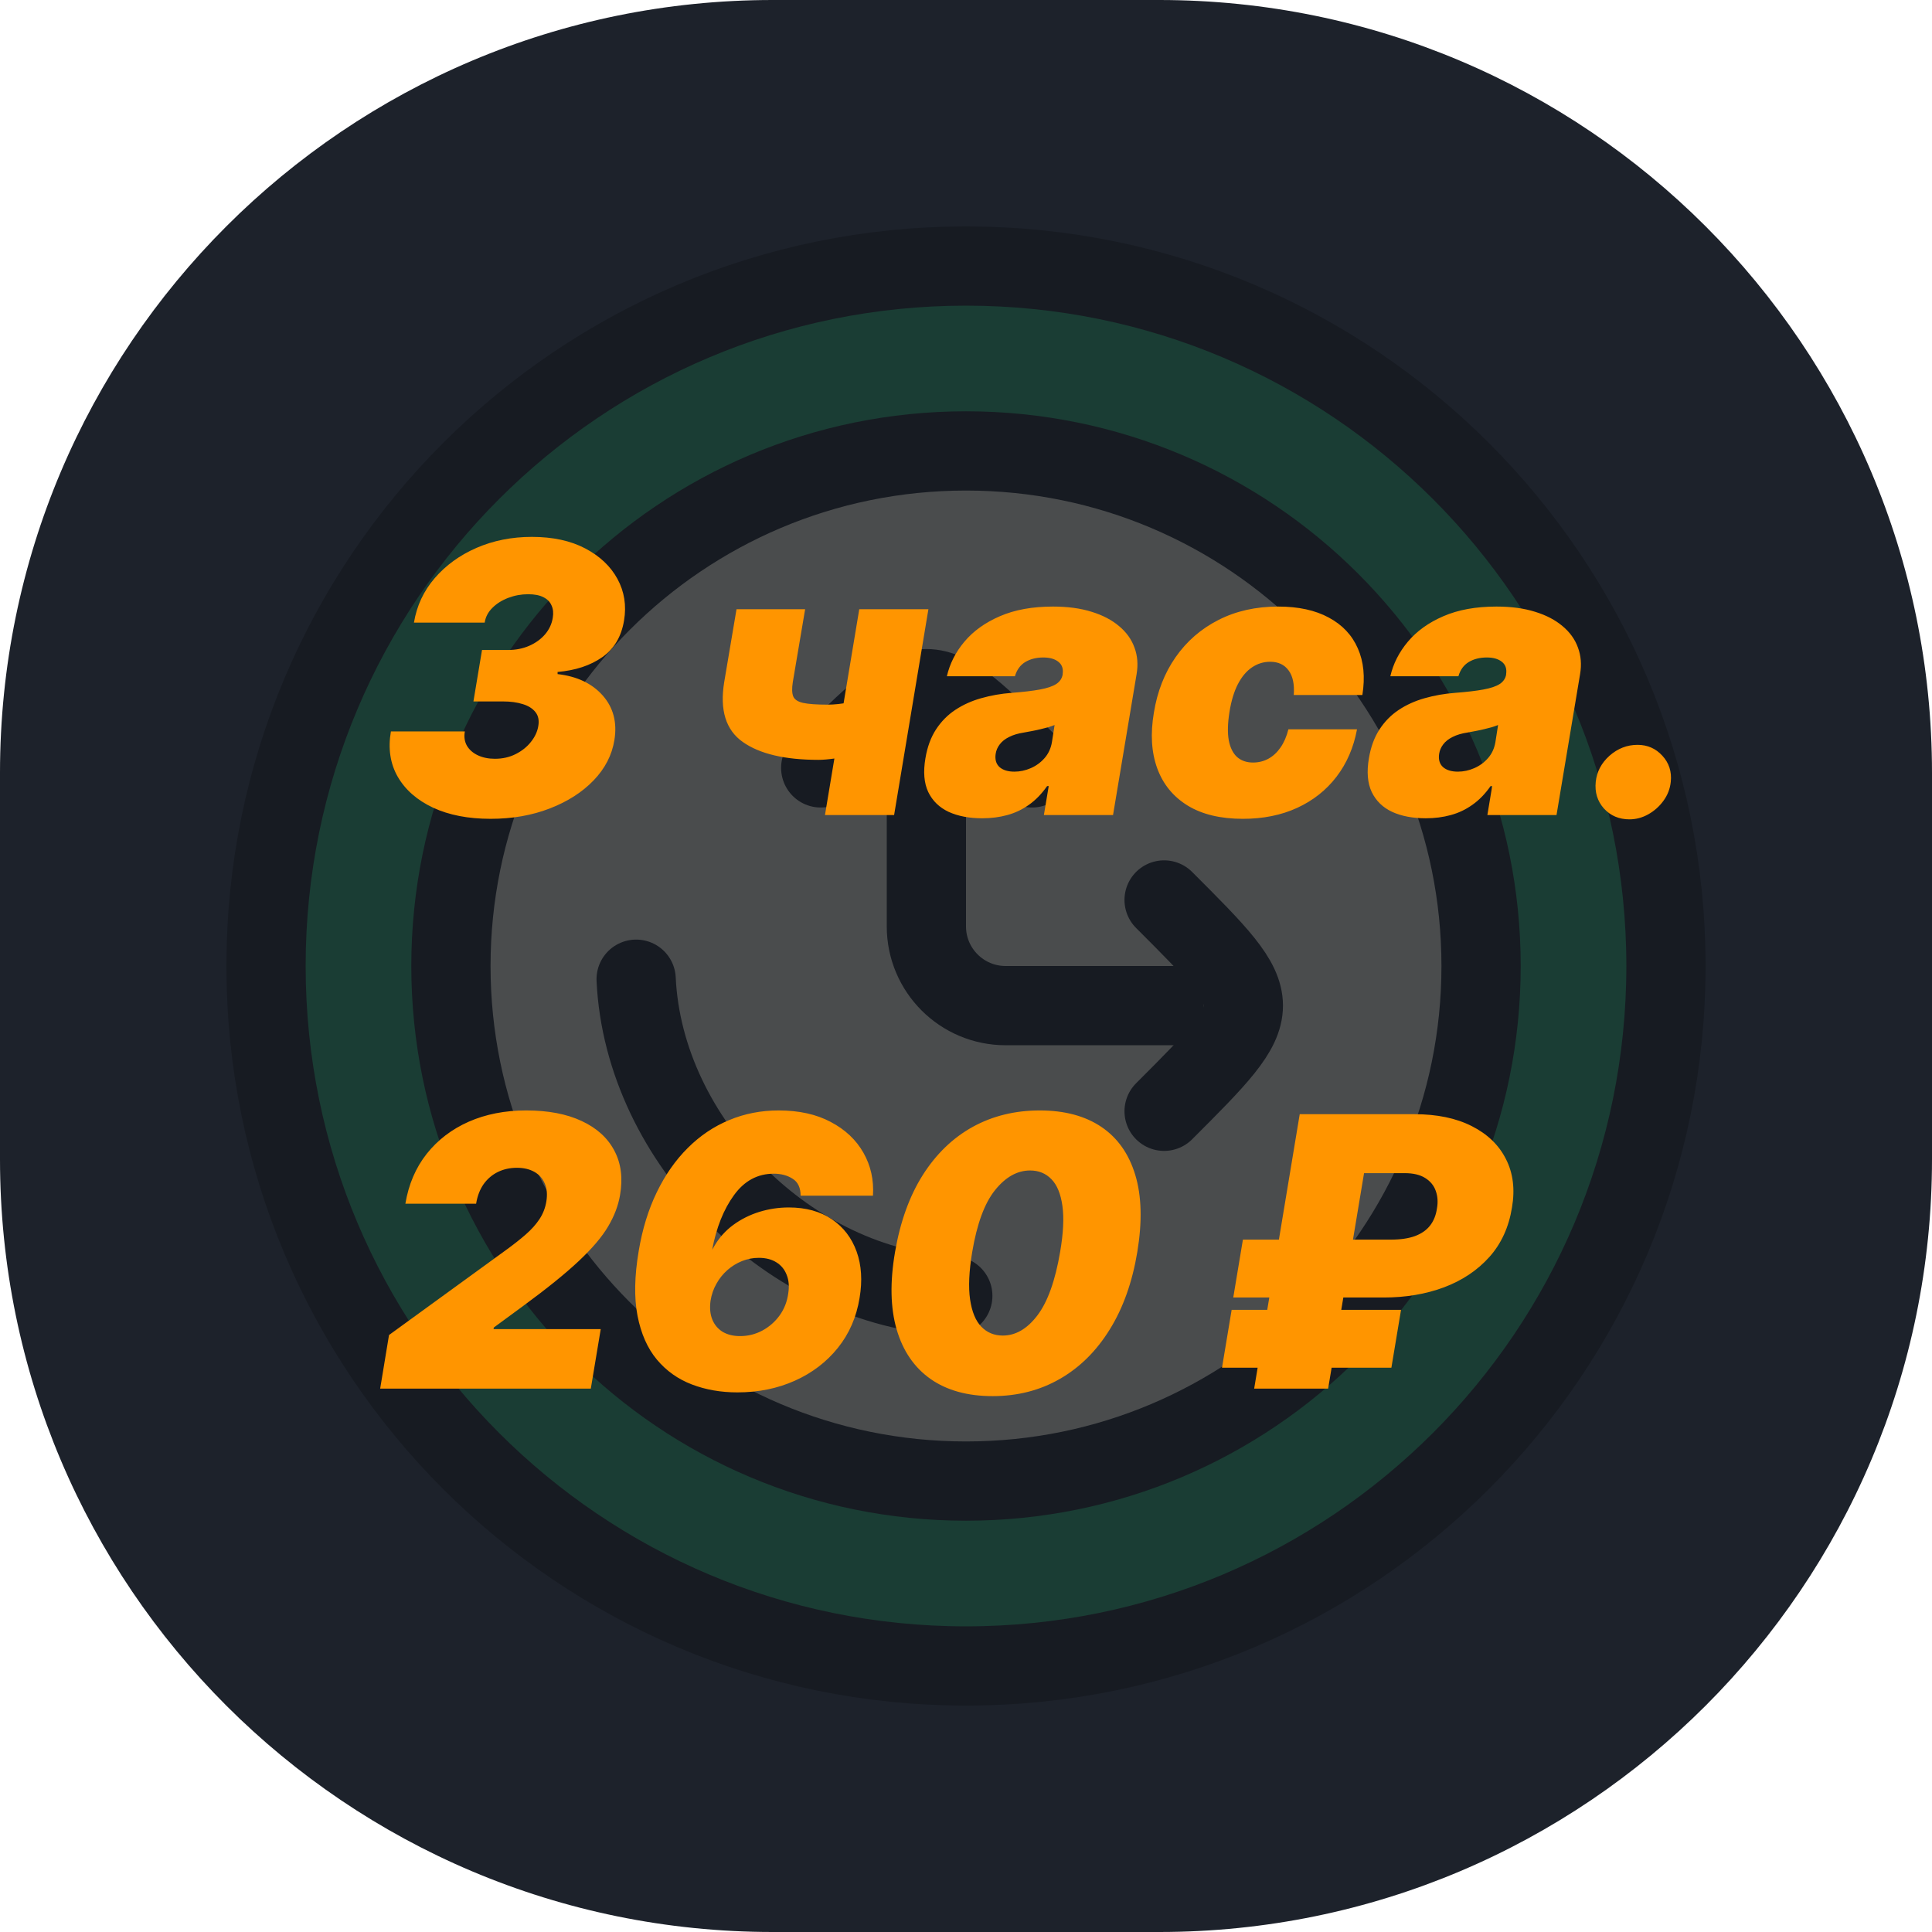
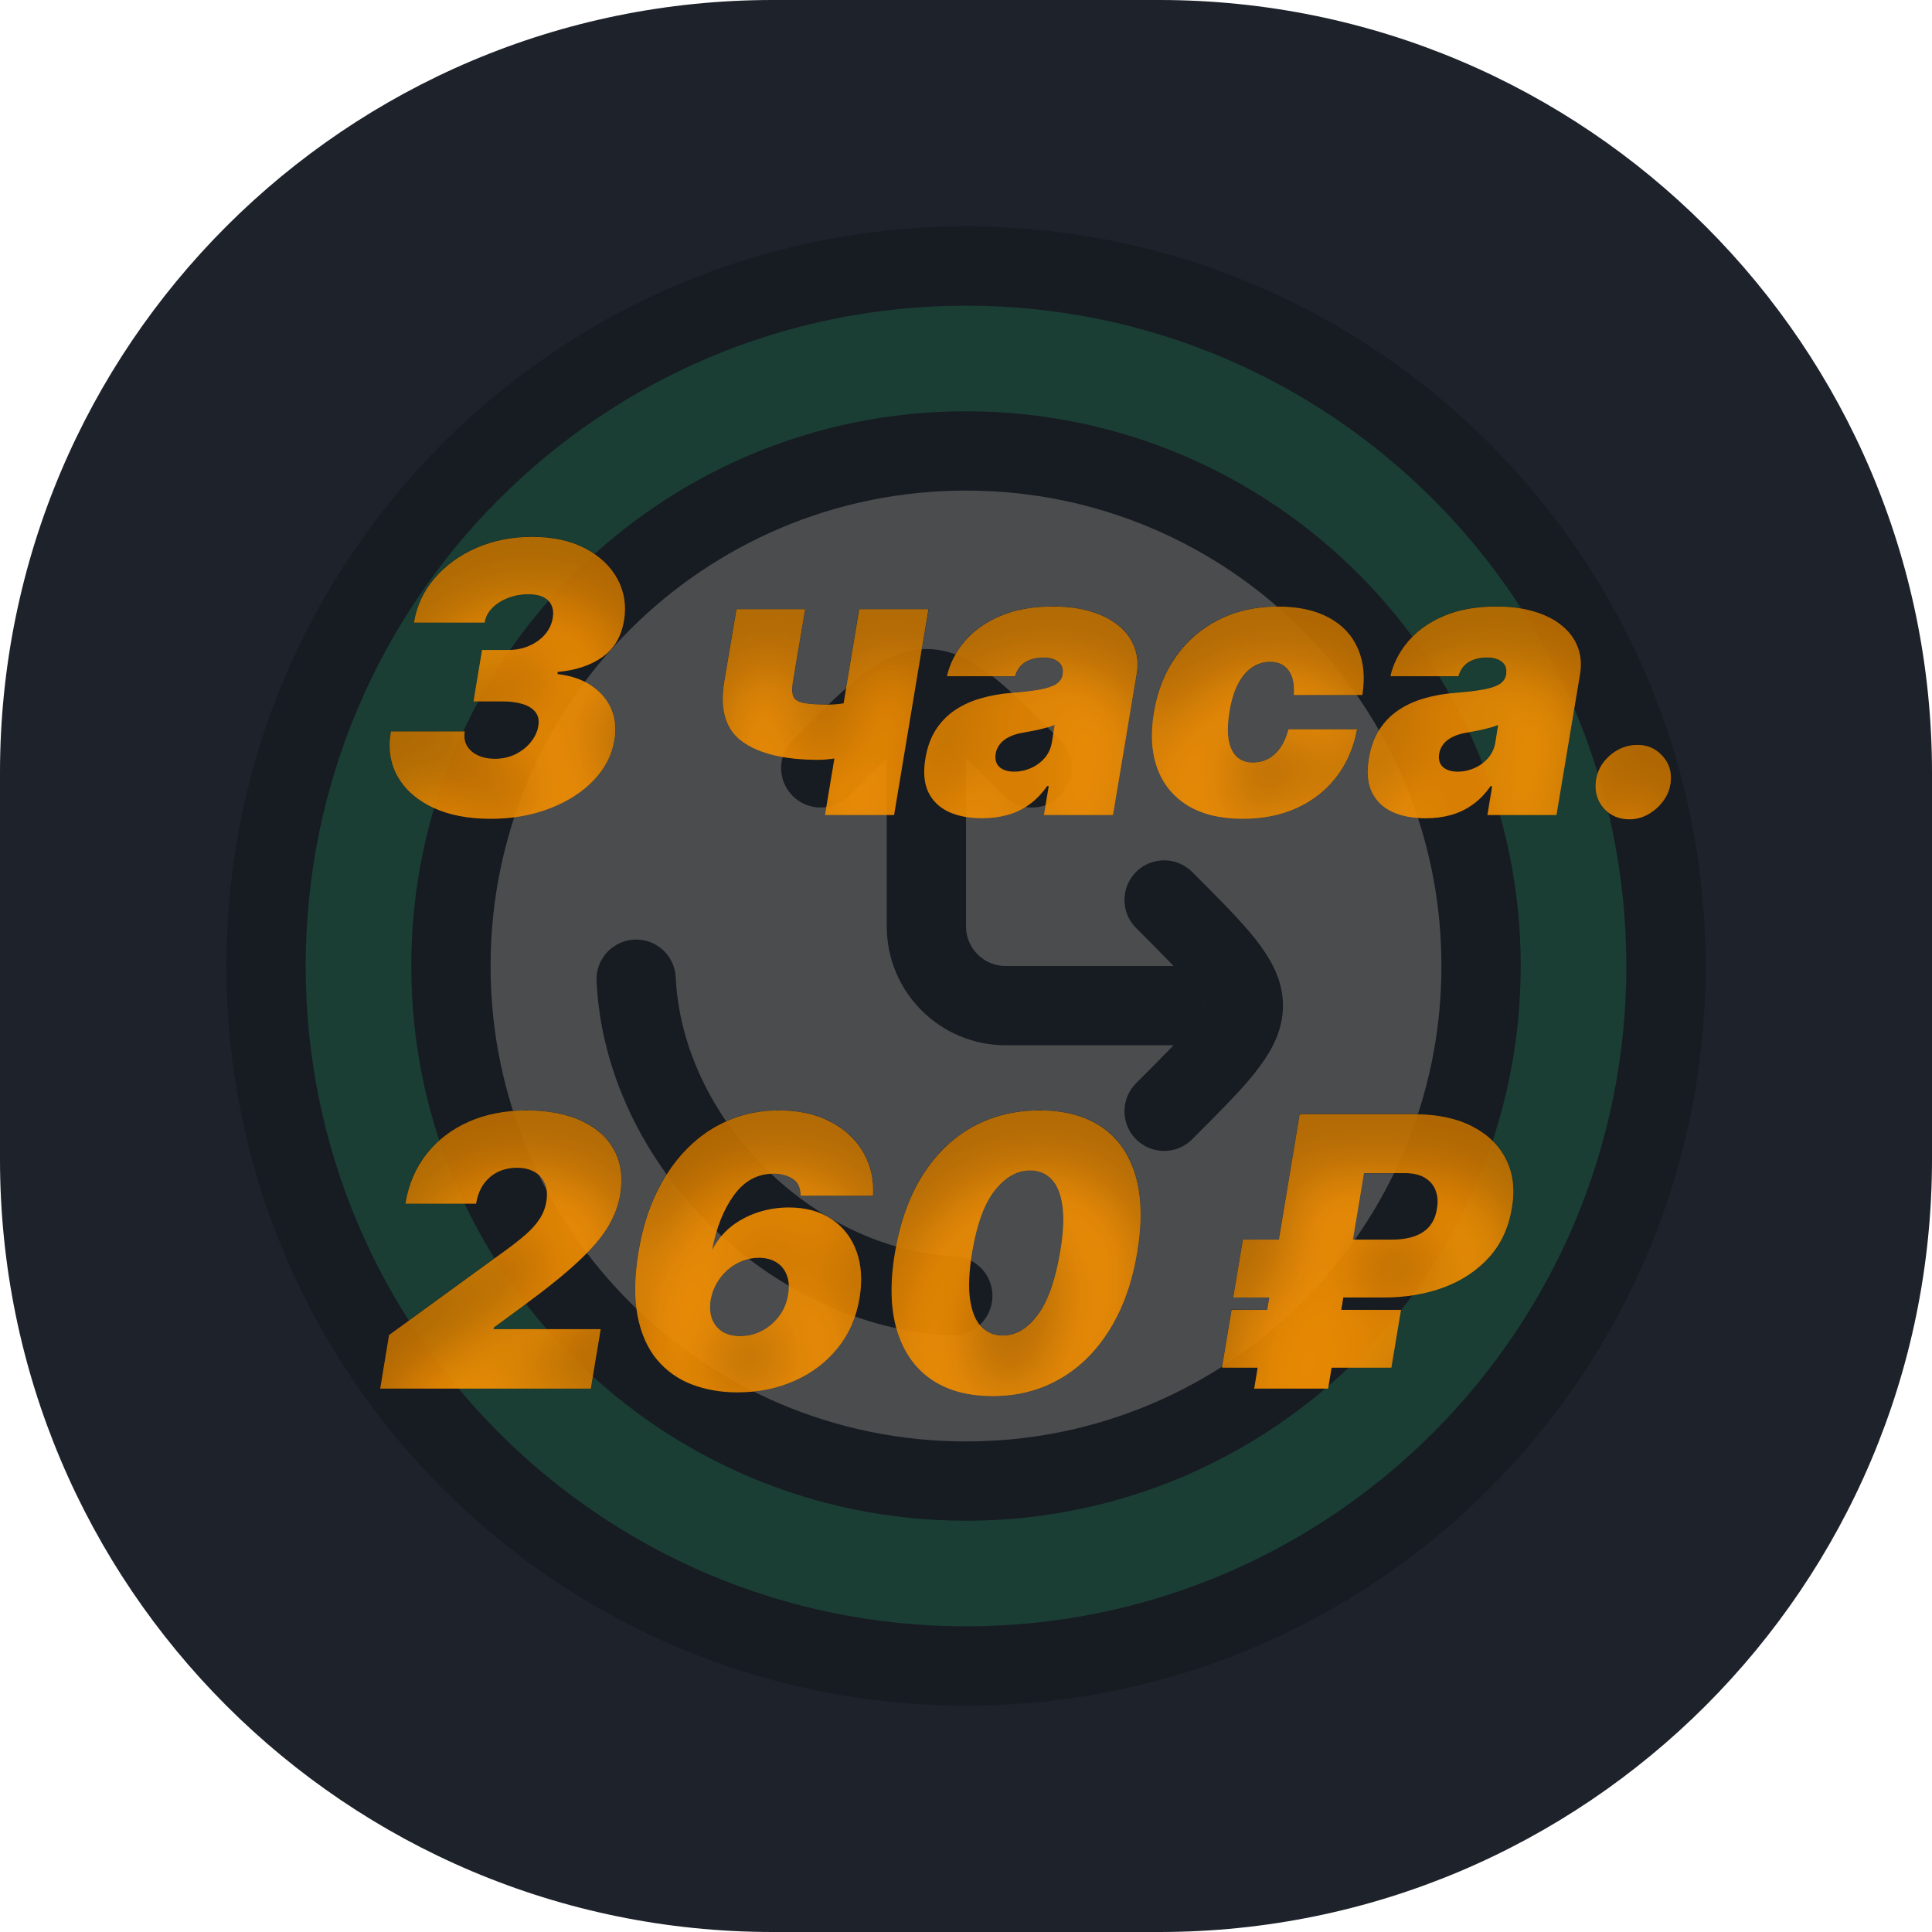
<svg xmlns="http://www.w3.org/2000/svg" width="128" height="128" viewBox="0 0 128 128" fill="none">
  <rect width="128" height="128" rx="51.2" fill="#1D222B" />
  <g opacity="0.2" filter="url(#filter0_b_99_138)">
    <circle cx="64" cy="64" r="46.375" fill="#0FA958" stroke="black" stroke-width="5.25" />
    <circle cx="64" cy="64" r="34.125" fill="#FFF4D9" stroke="black" stroke-width="5.25" />
    <path d="M63.125 85.854C52.383 85.349 42.651 75.617 42.146 64.875" stroke="black" stroke-width="5.25" stroke-linecap="round" />
    <path d="M61.375 45.625V61.375C61.375 64.275 63.725 66.625 66.625 66.625H79.75" stroke="black" stroke-width="5.25" stroke-linejoin="round" />
    <path d="M54.375 50.875C57.875 47.375 59.625 45.625 61.375 45.625C63.125 45.625 64.875 47.375 68.375 50.875" stroke="black" stroke-width="5.25" stroke-linecap="round" />
    <path d="M77.125 59.625C80.625 63.125 82.375 64.875 82.375 66.625C82.375 68.375 80.625 70.125 77.125 73.625" stroke="black" stroke-width="5.25" stroke-linecap="round" />
  </g>
-   <g filter="url(#filter1_b_99_138)">
-     <path d="M32.503 54.249C31.023 54.249 29.754 54.003 28.694 53.512C27.635 53.015 26.854 52.331 26.35 51.461C25.853 50.591 25.702 49.591 25.898 48.46H30.798C30.733 48.809 30.777 49.123 30.931 49.401C31.091 49.673 31.334 49.887 31.659 50.041C31.985 50.194 32.361 50.271 32.787 50.271C33.296 50.271 33.755 50.168 34.163 49.961C34.577 49.753 34.915 49.484 35.175 49.153C35.441 48.821 35.604 48.472 35.663 48.105C35.728 47.726 35.666 47.419 35.477 47.182C35.288 46.939 35.006 46.762 34.633 46.649C34.261 46.531 33.823 46.472 33.319 46.472H31.366L31.935 43.062H33.675C34.178 43.062 34.639 42.971 35.06 42.787C35.48 42.604 35.829 42.352 36.107 42.033C36.385 41.707 36.557 41.34 36.622 40.932C36.675 40.618 36.649 40.346 36.542 40.115C36.442 39.878 36.261 39.695 36.001 39.565C35.746 39.434 35.409 39.369 34.989 39.369C34.533 39.369 34.095 39.449 33.675 39.609C33.254 39.769 32.902 39.991 32.618 40.275C32.334 40.559 32.165 40.885 32.112 41.251H27.425C27.608 40.139 28.067 39.156 28.801 38.304C29.535 37.452 30.458 36.783 31.571 36.298C32.689 35.812 33.911 35.57 35.237 35.57C36.622 35.57 37.8 35.824 38.77 36.333C39.741 36.842 40.454 37.517 40.91 38.357C41.366 39.198 41.511 40.115 41.345 41.109C41.167 42.181 40.685 42.992 39.898 43.542C39.111 44.092 38.125 44.418 36.942 44.519V44.66C38.232 44.809 39.229 45.282 39.934 46.081C40.638 46.88 40.895 47.862 40.706 49.028C40.546 50.023 40.087 50.913 39.33 51.701C38.572 52.488 37.602 53.109 36.418 53.565C35.24 54.021 33.935 54.249 32.503 54.249ZM61.509 40.364L59.237 54H54.656L56.928 40.364H61.509ZM58.171 46.01L57.568 49.668C57.39 49.774 57.088 49.881 56.662 49.987C56.242 50.088 55.804 50.174 55.348 50.245C54.892 50.31 54.52 50.342 54.23 50.342C51.998 50.342 50.323 49.946 49.205 49.153C48.086 48.36 47.678 47.04 47.98 45.193L48.796 40.364H53.342L52.525 45.193C52.46 45.608 52.469 45.921 52.552 46.134C52.64 46.347 52.859 46.492 53.209 46.569C53.564 46.646 54.105 46.685 54.833 46.685C55.283 46.685 55.774 46.631 56.307 46.525C56.846 46.412 57.467 46.241 58.171 46.01ZM65.076 54.213C64.212 54.213 63.469 54.071 62.848 53.787C62.232 53.497 61.782 53.059 61.498 52.473C61.22 51.881 61.158 51.135 61.312 50.236C61.436 49.49 61.67 48.854 62.013 48.327C62.357 47.8 62.783 47.368 63.292 47.031C63.801 46.694 64.372 46.436 65.005 46.258C65.644 46.075 66.319 45.957 67.029 45.903C67.799 45.844 68.423 45.77 68.903 45.681C69.382 45.593 69.74 45.471 69.977 45.318C70.213 45.164 70.356 44.956 70.403 44.696V44.66C70.456 44.305 70.362 44.033 70.119 43.844C69.882 43.654 69.551 43.56 69.124 43.56C68.663 43.56 68.263 43.66 67.926 43.861C67.595 44.063 67.367 44.376 67.242 44.803H62.733C62.922 43.974 63.309 43.211 63.895 42.512C64.487 41.808 65.272 41.245 66.248 40.825C67.231 40.399 68.402 40.186 69.764 40.186C70.734 40.186 71.587 40.301 72.32 40.532C73.054 40.757 73.661 41.074 74.141 41.482C74.626 41.885 74.966 42.358 75.161 42.903C75.363 43.441 75.41 44.027 75.303 44.66L73.741 54H69.16L69.48 52.082H69.373C69.018 52.591 68.618 53.003 68.175 53.316C67.737 53.63 67.257 53.858 66.736 54C66.221 54.142 65.668 54.213 65.076 54.213ZM67.207 51.124C67.574 51.124 67.935 51.047 68.29 50.893C68.645 50.739 68.95 50.517 69.204 50.227C69.459 49.937 69.622 49.585 69.693 49.17L69.87 48.034C69.74 48.087 69.595 48.138 69.435 48.185C69.281 48.226 69.119 48.268 68.947 48.309C68.781 48.351 68.604 48.389 68.414 48.425C68.231 48.46 68.041 48.496 67.846 48.531C67.456 48.59 67.127 48.688 66.861 48.824C66.594 48.954 66.387 49.117 66.239 49.312C66.091 49.502 65.999 49.715 65.964 49.952C65.911 50.325 65.996 50.615 66.221 50.822C66.452 51.023 66.781 51.124 67.207 51.124ZM82.342 54.249C80.862 54.249 79.643 53.956 78.684 53.37C77.725 52.778 77.053 51.955 76.669 50.902C76.284 49.842 76.21 48.614 76.447 47.217C76.672 45.821 77.151 44.595 77.885 43.542C78.625 42.483 79.572 41.66 80.726 41.074C81.886 40.482 83.206 40.186 84.685 40.186C86.023 40.186 87.139 40.429 88.032 40.914C88.932 41.394 89.574 42.074 89.959 42.956C90.349 43.832 90.45 44.862 90.261 46.045H85.715C85.768 45.335 85.653 44.791 85.369 44.412C85.091 44.033 84.685 43.844 84.153 43.844C83.715 43.844 83.312 43.968 82.945 44.217C82.584 44.459 82.273 44.829 82.013 45.326C81.759 45.818 81.572 46.436 81.454 47.182C81.335 47.928 81.321 48.549 81.409 49.046C81.504 49.537 81.688 49.907 81.96 50.156C82.238 50.399 82.59 50.52 83.016 50.52C83.383 50.52 83.721 50.437 84.028 50.271C84.342 50.1 84.611 49.851 84.836 49.526C85.067 49.194 85.242 48.792 85.36 48.318H89.906C89.681 49.526 89.228 50.573 88.547 51.461C87.867 52.349 86.999 53.035 85.946 53.521C84.892 54.006 83.691 54.249 82.342 54.249ZM94.458 54.213C93.594 54.213 92.851 54.071 92.23 53.787C91.614 53.497 91.164 53.059 90.88 52.473C90.602 51.881 90.54 51.135 90.694 50.236C90.818 49.49 91.052 48.854 91.395 48.327C91.738 47.8 92.164 47.368 92.673 47.031C93.182 46.694 93.754 46.436 94.387 46.258C95.026 46.075 95.701 45.957 96.411 45.903C97.18 45.844 97.805 45.77 98.284 45.681C98.764 45.593 99.122 45.471 99.358 45.318C99.595 45.164 99.737 44.956 99.785 44.696V44.66C99.838 44.305 99.743 44.033 99.501 43.844C99.264 43.654 98.932 43.56 98.506 43.56C98.044 43.56 97.645 43.66 97.308 43.861C96.976 44.063 96.748 44.376 96.624 44.803H92.114C92.303 43.974 92.691 43.211 93.277 42.512C93.869 41.808 94.653 41.245 95.63 40.825C96.612 40.399 97.784 40.186 99.145 40.186C100.116 40.186 100.968 40.301 101.702 40.532C102.436 40.757 103.043 41.074 103.522 41.482C104.007 41.885 104.348 42.358 104.543 42.903C104.744 43.441 104.792 44.027 104.685 44.66L103.123 54H98.542L98.861 52.082H98.755C98.4 52.591 98 53.003 97.556 53.316C97.118 53.63 96.639 53.858 96.118 54C95.603 54.142 95.05 54.213 94.458 54.213ZM96.588 51.124C96.956 51.124 97.317 51.047 97.672 50.893C98.027 50.739 98.332 50.517 98.586 50.227C98.841 49.937 99.003 49.585 99.074 49.17L99.252 48.034C99.122 48.087 98.977 48.138 98.817 48.185C98.663 48.226 98.5 48.268 98.329 48.309C98.163 48.351 97.985 48.389 97.796 48.425C97.612 48.46 97.423 48.496 97.228 48.531C96.837 48.59 96.509 48.688 96.242 48.824C95.976 48.954 95.769 49.117 95.621 49.312C95.473 49.502 95.381 49.715 95.346 49.952C95.292 50.325 95.378 50.615 95.603 50.822C95.834 51.023 96.162 51.124 96.588 51.124ZM107.959 54.284C107.267 54.284 106.701 54.044 106.263 53.565C105.831 53.08 105.651 52.491 105.722 51.798C105.793 51.124 106.098 50.547 106.636 50.067C107.181 49.588 107.799 49.348 108.492 49.348C109.149 49.348 109.696 49.588 110.134 50.067C110.578 50.547 110.764 51.124 110.693 51.798C110.646 52.26 110.483 52.68 110.205 53.059C109.933 53.432 109.596 53.731 109.193 53.956C108.797 54.175 108.385 54.284 107.959 54.284ZM25.187 92L25.773 88.449L33.497 82.838C34.012 82.465 34.456 82.116 34.829 81.79C35.208 81.459 35.512 81.119 35.743 80.769C35.974 80.42 36.125 80.033 36.196 79.606C36.273 79.139 36.237 78.74 36.089 78.408C35.947 78.071 35.717 77.813 35.397 77.636C35.077 77.458 34.693 77.369 34.243 77.369C33.787 77.369 33.37 77.461 32.991 77.644C32.612 77.828 32.296 78.097 32.041 78.452C31.793 78.808 31.627 79.24 31.544 79.749H26.857C27.07 78.47 27.54 77.369 28.268 76.446C29.002 75.523 29.931 74.812 31.056 74.315C32.186 73.818 33.456 73.57 34.864 73.57C36.32 73.57 37.545 73.803 38.54 74.271C39.534 74.733 40.253 75.384 40.697 76.224C41.147 77.064 41.274 78.05 41.079 79.18C40.96 79.879 40.697 80.571 40.289 81.258C39.886 81.944 39.238 82.708 38.344 83.548C37.457 84.383 36.225 85.377 34.651 86.531L32.716 87.952L32.698 88.058H39.8L39.143 92H25.187ZM48.852 92.249C47.763 92.249 46.759 92.074 45.842 91.725C44.925 91.376 44.152 90.828 43.525 90.082C42.898 89.331 42.468 88.36 42.237 87.171C42.007 85.981 42.033 84.549 42.317 82.874C42.56 81.424 42.96 80.127 43.516 78.985C44.072 77.837 44.756 76.86 45.567 76.055C46.378 75.245 47.292 74.629 48.31 74.209C49.328 73.783 50.42 73.57 51.586 73.57C52.935 73.57 54.087 73.824 55.039 74.333C55.998 74.836 56.72 75.517 57.206 76.375C57.691 77.227 57.901 78.174 57.836 79.216H53.042C53.042 78.689 52.867 78.316 52.518 78.097C52.169 77.872 51.752 77.76 51.266 77.76C50.195 77.76 49.316 78.233 48.63 79.18C47.943 80.121 47.461 81.329 47.182 82.803L47.325 82.554C47.65 81.998 48.07 81.53 48.585 81.151C49.106 80.772 49.68 80.485 50.307 80.29C50.941 80.095 51.592 79.997 52.261 79.997C53.391 79.997 54.341 80.258 55.11 80.778C55.88 81.299 56.427 82.012 56.753 82.918C57.078 83.823 57.143 84.85 56.948 85.999C56.741 87.265 56.262 88.366 55.51 89.301C54.758 90.236 53.808 90.961 52.66 91.476C51.512 91.991 50.242 92.249 48.852 92.249ZM49.029 88.52C49.556 88.52 50.047 88.399 50.503 88.156C50.965 87.907 51.349 87.57 51.657 87.144C51.965 86.712 52.154 86.224 52.225 85.679C52.296 85.217 52.261 84.812 52.119 84.463C51.982 84.108 51.758 83.832 51.444 83.637C51.13 83.436 50.739 83.335 50.272 83.335C49.887 83.335 49.517 83.406 49.162 83.548C48.807 83.69 48.485 83.889 48.195 84.143C47.905 84.398 47.662 84.7 47.467 85.049C47.271 85.392 47.141 85.768 47.076 86.176C47.011 86.656 47.049 87.07 47.191 87.419C47.333 87.768 47.561 88.04 47.875 88.236C48.195 88.425 48.579 88.52 49.029 88.52ZM65.762 92.497C64.105 92.497 62.734 92.118 61.651 91.361C60.568 90.597 59.82 89.502 59.405 88.076C58.991 86.65 58.956 84.939 59.299 82.945C59.642 80.944 60.255 79.246 61.136 77.849C62.024 76.452 63.125 75.39 64.439 74.662C65.759 73.934 67.241 73.57 68.887 73.57C70.532 73.57 71.893 73.934 72.971 74.662C74.048 75.39 74.796 76.452 75.217 77.849C75.637 79.24 75.681 80.938 75.35 82.945C75.018 84.945 74.409 86.659 73.521 88.085C72.639 89.511 71.535 90.603 70.21 91.361C68.89 92.118 67.407 92.497 65.762 92.497ZM66.436 88.484C67.289 88.484 68.052 88.04 68.727 87.153C69.408 86.259 69.911 84.856 70.236 82.945C70.449 81.702 70.5 80.684 70.387 79.891C70.275 79.092 70.032 78.503 69.659 78.124C69.286 77.739 68.816 77.547 68.248 77.547C67.395 77.547 66.62 77.982 65.922 78.852C65.229 79.716 64.726 81.08 64.412 82.945C64.199 84.223 64.152 85.271 64.27 86.087C64.389 86.904 64.637 87.508 65.016 87.898C65.395 88.289 65.868 88.484 66.436 88.484ZM91.686 85.963H81.707L82.346 82.128H92.147C92.781 82.128 93.31 82.051 93.736 81.897C94.168 81.737 94.503 81.506 94.74 81.204C94.982 80.897 95.136 80.518 95.201 80.068C95.278 79.642 95.251 79.251 95.121 78.896C94.997 78.541 94.763 78.257 94.42 78.044C94.082 77.831 93.633 77.724 93.07 77.724H90.372L87.992 92H83.092L86.11 73.818H93.71C95.207 73.818 96.474 74.082 97.509 74.608C98.551 75.135 99.306 75.863 99.773 76.792C100.247 77.722 100.38 78.79 100.173 79.997C99.966 81.299 99.466 82.394 98.672 83.282C97.879 84.164 96.879 84.833 95.672 85.288C94.464 85.738 93.136 85.963 91.686 85.963ZM92.822 86.78L92.183 90.615H80.961L81.6 86.78H92.822Z" fill="#FF9500" />
+   <g filter="url(#filter1_i_99_138)">
+     <path d="M32.503 54.249C31.023 54.249 29.754 54.003 28.694 53.512C27.635 53.015 26.854 52.331 26.35 51.461C25.853 50.591 25.702 49.591 25.898 48.46H30.798C30.733 48.809 30.777 49.123 30.931 49.401C31.091 49.673 31.334 49.887 31.659 50.041C31.985 50.194 32.361 50.271 32.787 50.271C33.296 50.271 33.755 50.168 34.163 49.961C34.577 49.753 34.915 49.484 35.175 49.153C35.441 48.821 35.604 48.472 35.663 48.105C35.728 47.726 35.666 47.419 35.477 47.182C35.288 46.939 35.006 46.762 34.633 46.649C34.261 46.531 33.823 46.472 33.319 46.472H31.366L31.935 43.062H33.675C34.178 43.062 34.639 42.971 35.06 42.787C35.48 42.604 35.829 42.352 36.107 42.033C36.385 41.707 36.557 41.34 36.622 40.932C36.675 40.618 36.649 40.346 36.542 40.115C36.442 39.878 36.261 39.695 36.001 39.565C35.746 39.434 35.409 39.369 34.989 39.369C34.533 39.369 34.095 39.449 33.675 39.609C33.254 39.769 32.902 39.991 32.618 40.275C32.334 40.559 32.165 40.885 32.112 41.251H27.425C27.608 40.139 28.067 39.156 28.801 38.304C29.535 37.452 30.458 36.783 31.571 36.298C32.689 35.812 33.911 35.57 35.237 35.57C36.622 35.57 37.8 35.824 38.77 36.333C39.741 36.842 40.454 37.517 40.91 38.357C41.366 39.198 41.511 40.115 41.345 41.109C41.167 42.181 40.685 42.992 39.898 43.542C39.111 44.092 38.125 44.418 36.942 44.519V44.66C38.232 44.809 39.229 45.282 39.934 46.081C40.638 46.88 40.895 47.862 40.706 49.028C40.546 50.023 40.087 50.913 39.33 51.701C38.572 52.488 37.602 53.109 36.418 53.565C35.24 54.021 33.935 54.249 32.503 54.249ZM61.509 40.364L59.237 54H54.656L56.928 40.364H61.509ZM58.171 46.01L57.568 49.668C57.39 49.774 57.088 49.881 56.662 49.987C56.242 50.088 55.804 50.174 55.348 50.245C54.892 50.31 54.52 50.342 54.23 50.342C51.998 50.342 50.323 49.946 49.205 49.153C48.086 48.36 47.678 47.04 47.98 45.193L48.796 40.364H53.342L52.525 45.193C52.46 45.608 52.469 45.921 52.552 46.134C52.64 46.347 52.859 46.492 53.209 46.569C53.564 46.646 54.105 46.685 54.833 46.685C55.283 46.685 55.774 46.631 56.307 46.525C56.846 46.412 57.467 46.241 58.171 46.01ZM65.076 54.213C64.212 54.213 63.469 54.071 62.848 53.787C62.232 53.497 61.782 53.059 61.498 52.473C61.22 51.881 61.158 51.135 61.312 50.236C61.436 49.49 61.67 48.854 62.013 48.327C62.357 47.8 62.783 47.368 63.292 47.031C63.801 46.694 64.372 46.436 65.005 46.258C65.644 46.075 66.319 45.957 67.029 45.903C67.799 45.844 68.423 45.77 68.903 45.681C69.382 45.593 69.74 45.471 69.977 45.318C70.213 45.164 70.356 44.956 70.403 44.696V44.66C70.456 44.305 70.362 44.033 70.119 43.844C69.882 43.654 69.551 43.56 69.124 43.56C68.663 43.56 68.263 43.66 67.926 43.861C67.595 44.063 67.367 44.376 67.242 44.803H62.733C62.922 43.974 63.309 43.211 63.895 42.512C64.487 41.808 65.272 41.245 66.248 40.825C67.231 40.399 68.402 40.186 69.764 40.186C70.734 40.186 71.587 40.301 72.32 40.532C73.054 40.757 73.661 41.074 74.141 41.482C74.626 41.885 74.966 42.358 75.161 42.903C75.363 43.441 75.41 44.027 75.303 44.66L73.741 54H69.16L69.48 52.082H69.373C69.018 52.591 68.618 53.003 68.175 53.316C67.737 53.63 67.257 53.858 66.736 54C66.221 54.142 65.668 54.213 65.076 54.213ZM67.207 51.124C67.574 51.124 67.935 51.047 68.29 50.893C68.645 50.739 68.95 50.517 69.204 50.227C69.459 49.937 69.622 49.585 69.693 49.17L69.87 48.034C69.74 48.087 69.595 48.138 69.435 48.185C69.281 48.226 69.119 48.268 68.947 48.309C68.781 48.351 68.604 48.389 68.414 48.425C68.231 48.46 68.041 48.496 67.846 48.531C67.456 48.59 67.127 48.688 66.861 48.824C66.594 48.954 66.387 49.117 66.239 49.312C66.091 49.502 65.999 49.715 65.964 49.952C65.911 50.325 65.996 50.615 66.221 50.822C66.452 51.023 66.781 51.124 67.207 51.124ZM82.342 54.249C80.862 54.249 79.643 53.956 78.684 53.37C77.725 52.778 77.053 51.955 76.669 50.902C76.284 49.842 76.21 48.614 76.447 47.217C76.672 45.821 77.151 44.595 77.885 43.542C78.625 42.483 79.572 41.66 80.726 41.074C81.886 40.482 83.206 40.186 84.685 40.186C86.023 40.186 87.139 40.429 88.032 40.914C88.932 41.394 89.574 42.074 89.959 42.956C90.349 43.832 90.45 44.862 90.261 46.045H85.715C85.768 45.335 85.653 44.791 85.369 44.412C85.091 44.033 84.685 43.844 84.153 43.844C83.715 43.844 83.312 43.968 82.945 44.217C82.584 44.459 82.273 44.829 82.013 45.326C81.759 45.818 81.572 46.436 81.454 47.182C81.335 47.928 81.321 48.549 81.409 49.046C81.504 49.537 81.688 49.907 81.96 50.156C82.238 50.399 82.59 50.52 83.016 50.52C83.383 50.52 83.721 50.437 84.028 50.271C84.342 50.1 84.611 49.851 84.836 49.526C85.067 49.194 85.242 48.792 85.36 48.318H89.906C89.681 49.526 89.228 50.573 88.547 51.461C87.867 52.349 86.999 53.035 85.946 53.521C84.892 54.006 83.691 54.249 82.342 54.249ZM94.458 54.213C93.594 54.213 92.851 54.071 92.23 53.787C91.614 53.497 91.164 53.059 90.88 52.473C90.602 51.881 90.54 51.135 90.694 50.236C90.818 49.49 91.052 48.854 91.395 48.327C91.738 47.8 92.164 47.368 92.673 47.031C93.182 46.694 93.754 46.436 94.387 46.258C95.026 46.075 95.701 45.957 96.411 45.903C97.18 45.844 97.805 45.77 98.284 45.681C98.764 45.593 99.122 45.471 99.358 45.318C99.595 45.164 99.737 44.956 99.785 44.696V44.66C99.838 44.305 99.743 44.033 99.501 43.844C99.264 43.654 98.932 43.56 98.506 43.56C98.044 43.56 97.645 43.66 97.308 43.861C96.976 44.063 96.748 44.376 96.624 44.803H92.114C92.303 43.974 92.691 43.211 93.277 42.512C93.869 41.808 94.653 41.245 95.63 40.825C96.612 40.399 97.784 40.186 99.145 40.186C100.116 40.186 100.968 40.301 101.702 40.532C102.436 40.757 103.043 41.074 103.522 41.482C104.007 41.885 104.348 42.358 104.543 42.903C104.744 43.441 104.792 44.027 104.685 44.66L103.123 54H98.542L98.861 52.082H98.755C98.4 52.591 98 53.003 97.556 53.316C97.118 53.63 96.639 53.858 96.118 54C95.603 54.142 95.05 54.213 94.458 54.213ZM96.588 51.124C96.956 51.124 97.317 51.047 97.672 50.893C98.027 50.739 98.332 50.517 98.586 50.227C98.841 49.937 99.003 49.585 99.074 49.17L99.252 48.034C99.122 48.087 98.977 48.138 98.817 48.185C98.663 48.226 98.5 48.268 98.329 48.309C98.163 48.351 97.985 48.389 97.796 48.425C97.612 48.46 97.423 48.496 97.228 48.531C96.837 48.59 96.509 48.688 96.242 48.824C95.976 48.954 95.769 49.117 95.621 49.312C95.473 49.502 95.381 49.715 95.346 49.952C95.292 50.325 95.378 50.615 95.603 50.822C95.834 51.023 96.162 51.124 96.588 51.124ZM107.959 54.284C107.267 54.284 106.701 54.044 106.263 53.565C105.831 53.08 105.651 52.491 105.722 51.798C105.793 51.124 106.098 50.547 106.636 50.067C107.181 49.588 107.799 49.348 108.492 49.348C109.149 49.348 109.696 49.588 110.134 50.067C110.578 50.547 110.764 51.124 110.693 51.798C110.646 52.26 110.483 52.68 110.205 53.059C109.933 53.432 109.596 53.731 109.193 53.956C108.797 54.175 108.385 54.284 107.959 54.284ZM25.187 92L25.773 88.449L33.497 82.838C34.012 82.465 34.456 82.116 34.829 81.79C35.208 81.459 35.512 81.119 35.743 80.769C35.974 80.42 36.125 80.033 36.196 79.606C36.273 79.139 36.237 78.74 36.089 78.408C35.947 78.071 35.717 77.813 35.397 77.636C35.077 77.458 34.693 77.369 34.243 77.369C33.787 77.369 33.37 77.461 32.991 77.644C32.612 77.828 32.296 78.097 32.041 78.452C31.793 78.808 31.627 79.24 31.544 79.749H26.857C27.07 78.47 27.54 77.369 28.268 76.446C29.002 75.523 29.931 74.812 31.056 74.315C32.186 73.818 33.456 73.57 34.864 73.57C36.32 73.57 37.545 73.803 38.54 74.271C39.534 74.733 40.253 75.384 40.697 76.224C41.147 77.064 41.274 78.05 41.079 79.18C40.96 79.879 40.697 80.571 40.289 81.258C39.886 81.944 39.238 82.708 38.344 83.548C37.457 84.383 36.225 85.377 34.651 86.531L32.716 87.952L32.698 88.058H39.8L39.143 92H25.187ZM48.852 92.249C47.763 92.249 46.759 92.074 45.842 91.725C44.925 91.376 44.152 90.828 43.525 90.082C42.898 89.331 42.468 88.36 42.237 87.171C42.007 85.981 42.033 84.549 42.317 82.874C42.56 81.424 42.96 80.127 43.516 78.985C44.072 77.837 44.756 76.86 45.567 76.055C46.378 75.245 47.292 74.629 48.31 74.209C49.328 73.783 50.42 73.57 51.586 73.57C52.935 73.57 54.087 73.824 55.039 74.333C55.998 74.836 56.72 75.517 57.206 76.375C57.691 77.227 57.901 78.174 57.836 79.216H53.042C53.042 78.689 52.867 78.316 52.518 78.097C52.169 77.872 51.752 77.76 51.266 77.76C50.195 77.76 49.316 78.233 48.63 79.18C47.943 80.121 47.461 81.329 47.182 82.803L47.325 82.554C47.65 81.998 48.07 81.53 48.585 81.151C49.106 80.772 49.68 80.485 50.307 80.29C50.941 80.095 51.592 79.997 52.261 79.997C53.391 79.997 54.341 80.258 55.11 80.778C55.88 81.299 56.427 82.012 56.753 82.918C57.078 83.823 57.143 84.85 56.948 85.999C56.741 87.265 56.262 88.366 55.51 89.301C54.758 90.236 53.808 90.961 52.66 91.476C51.512 91.991 50.242 92.249 48.852 92.249ZM49.029 88.52C49.556 88.52 50.047 88.399 50.503 88.156C50.965 87.907 51.349 87.57 51.657 87.144C51.965 86.712 52.154 86.224 52.225 85.679C52.296 85.217 52.261 84.812 52.119 84.463C51.982 84.108 51.758 83.832 51.444 83.637C51.13 83.436 50.739 83.335 50.272 83.335C49.887 83.335 49.517 83.406 49.162 83.548C48.807 83.69 48.485 83.889 48.195 84.143C47.905 84.398 47.662 84.7 47.467 85.049C47.271 85.392 47.141 85.768 47.076 86.176C47.011 86.656 47.049 87.07 47.191 87.419C47.333 87.768 47.561 88.04 47.875 88.236C48.195 88.425 48.579 88.52 49.029 88.52ZM65.762 92.497C64.105 92.497 62.734 92.118 61.651 91.361C60.568 90.597 59.82 89.502 59.405 88.076C58.991 86.65 58.956 84.939 59.299 82.945C59.642 80.944 60.255 79.246 61.136 77.849C62.024 76.452 63.125 75.39 64.439 74.662C65.759 73.934 67.241 73.57 68.887 73.57C70.532 73.57 71.893 73.934 72.971 74.662C74.048 75.39 74.796 76.452 75.217 77.849C75.637 79.24 75.681 80.938 75.35 82.945C75.018 84.945 74.409 86.659 73.521 88.085C72.639 89.511 71.535 90.603 70.21 91.361C68.89 92.118 67.407 92.497 65.762 92.497ZM66.436 88.484C67.289 88.484 68.052 88.04 68.727 87.153C69.408 86.259 69.911 84.856 70.236 82.945C70.449 81.702 70.5 80.684 70.387 79.891C70.275 79.092 70.032 78.503 69.659 78.124C69.286 77.739 68.816 77.547 68.248 77.547C67.395 77.547 66.62 77.982 65.922 78.852C65.229 79.716 64.726 81.08 64.412 82.945C64.199 84.223 64.152 85.271 64.27 86.087C64.389 86.904 64.637 87.508 65.016 87.898C65.395 88.289 65.868 88.484 66.436 88.484ZM91.686 85.963H81.707L82.346 82.128H92.147C92.781 82.128 93.31 82.051 93.736 81.897C94.168 81.737 94.503 81.506 94.74 81.204C94.982 80.897 95.136 80.518 95.201 80.068C95.278 79.642 95.251 79.251 95.121 78.896C94.997 78.541 94.763 78.257 94.42 78.044C94.082 77.831 93.633 77.724 93.07 77.724H90.372L87.992 92H83.092L86.11 73.818H93.71C95.207 73.818 96.474 74.082 97.509 74.608C98.551 75.135 99.306 75.863 99.773 76.792C100.247 77.722 100.38 78.79 100.173 79.997C99.966 81.299 99.466 82.394 98.672 83.282C97.879 84.164 96.879 84.833 95.672 85.288C94.464 85.738 93.136 85.963 91.686 85.963ZM92.822 86.78L92.183 90.615H80.961L81.6 86.78H92.822Z" fill="#FF9500" fill-opacity="0.9" />
  </g>
  <defs>
    <filter id="filter0_b_99_138" x="4" y="4" width="120" height="120" filterUnits="userSpaceOnUse" color-interpolation-filters="sRGB">
      <feFlood flood-opacity="0" result="BackgroundImageFix" />
      <feGaussianBlur in="BackgroundImageFix" stdDeviation="2" />
      <feComposite in2="SourceAlpha" operator="in" result="effect1_backgroundBlur_99_138" />
      <feBlend mode="normal" in="SourceGraphic" in2="effect1_backgroundBlur_99_138" result="shape" />
    </filter>
-     <filter id="filter1_b_99_138" x="21.187" y="31.57" width="93.612" height="64.928" filterUnits="userSpaceOnUse" color-interpolation-filters="sRGB">
+     <filter id="filter1_i_99_138" x="25.187" y="35.57" width="85.612" height="60.928" filterUnits="userSpaceOnUse" color-interpolation-filters="sRGB">
      <feFlood flood-opacity="0" result="BackgroundImageFix" />
-       <feGaussianBlur in="BackgroundImageFix" stdDeviation="2" />
-       <feComposite in2="SourceAlpha" operator="in" result="effect1_backgroundBlur_99_138" />
-       <feBlend mode="normal" in="SourceGraphic" in2="effect1_backgroundBlur_99_138" result="shape" />
+       <feBlend mode="normal" in="SourceGraphic" in2="BackgroundImageFix" result="shape" />
+       <feColorMatrix in="SourceAlpha" type="matrix" values="0 0 0 0 0 0 0 0 0 0 0 0 0 0 0 0 0 0 127 0" result="hardAlpha" />
+       <feOffset dy="4" />
+       <feGaussianBlur stdDeviation="2" />
+       <feComposite in2="hardAlpha" operator="arithmetic" k2="-1" k3="1" />
+       <feColorMatrix type="matrix" values="0 0 0 0 0 0 0 0 0 0 0 0 0 0 0 0 0 0 0.25 0" />
+       <feBlend mode="normal" in2="shape" result="effect1_innerShadow_99_138" />
    </filter>
  </defs>
</svg>
